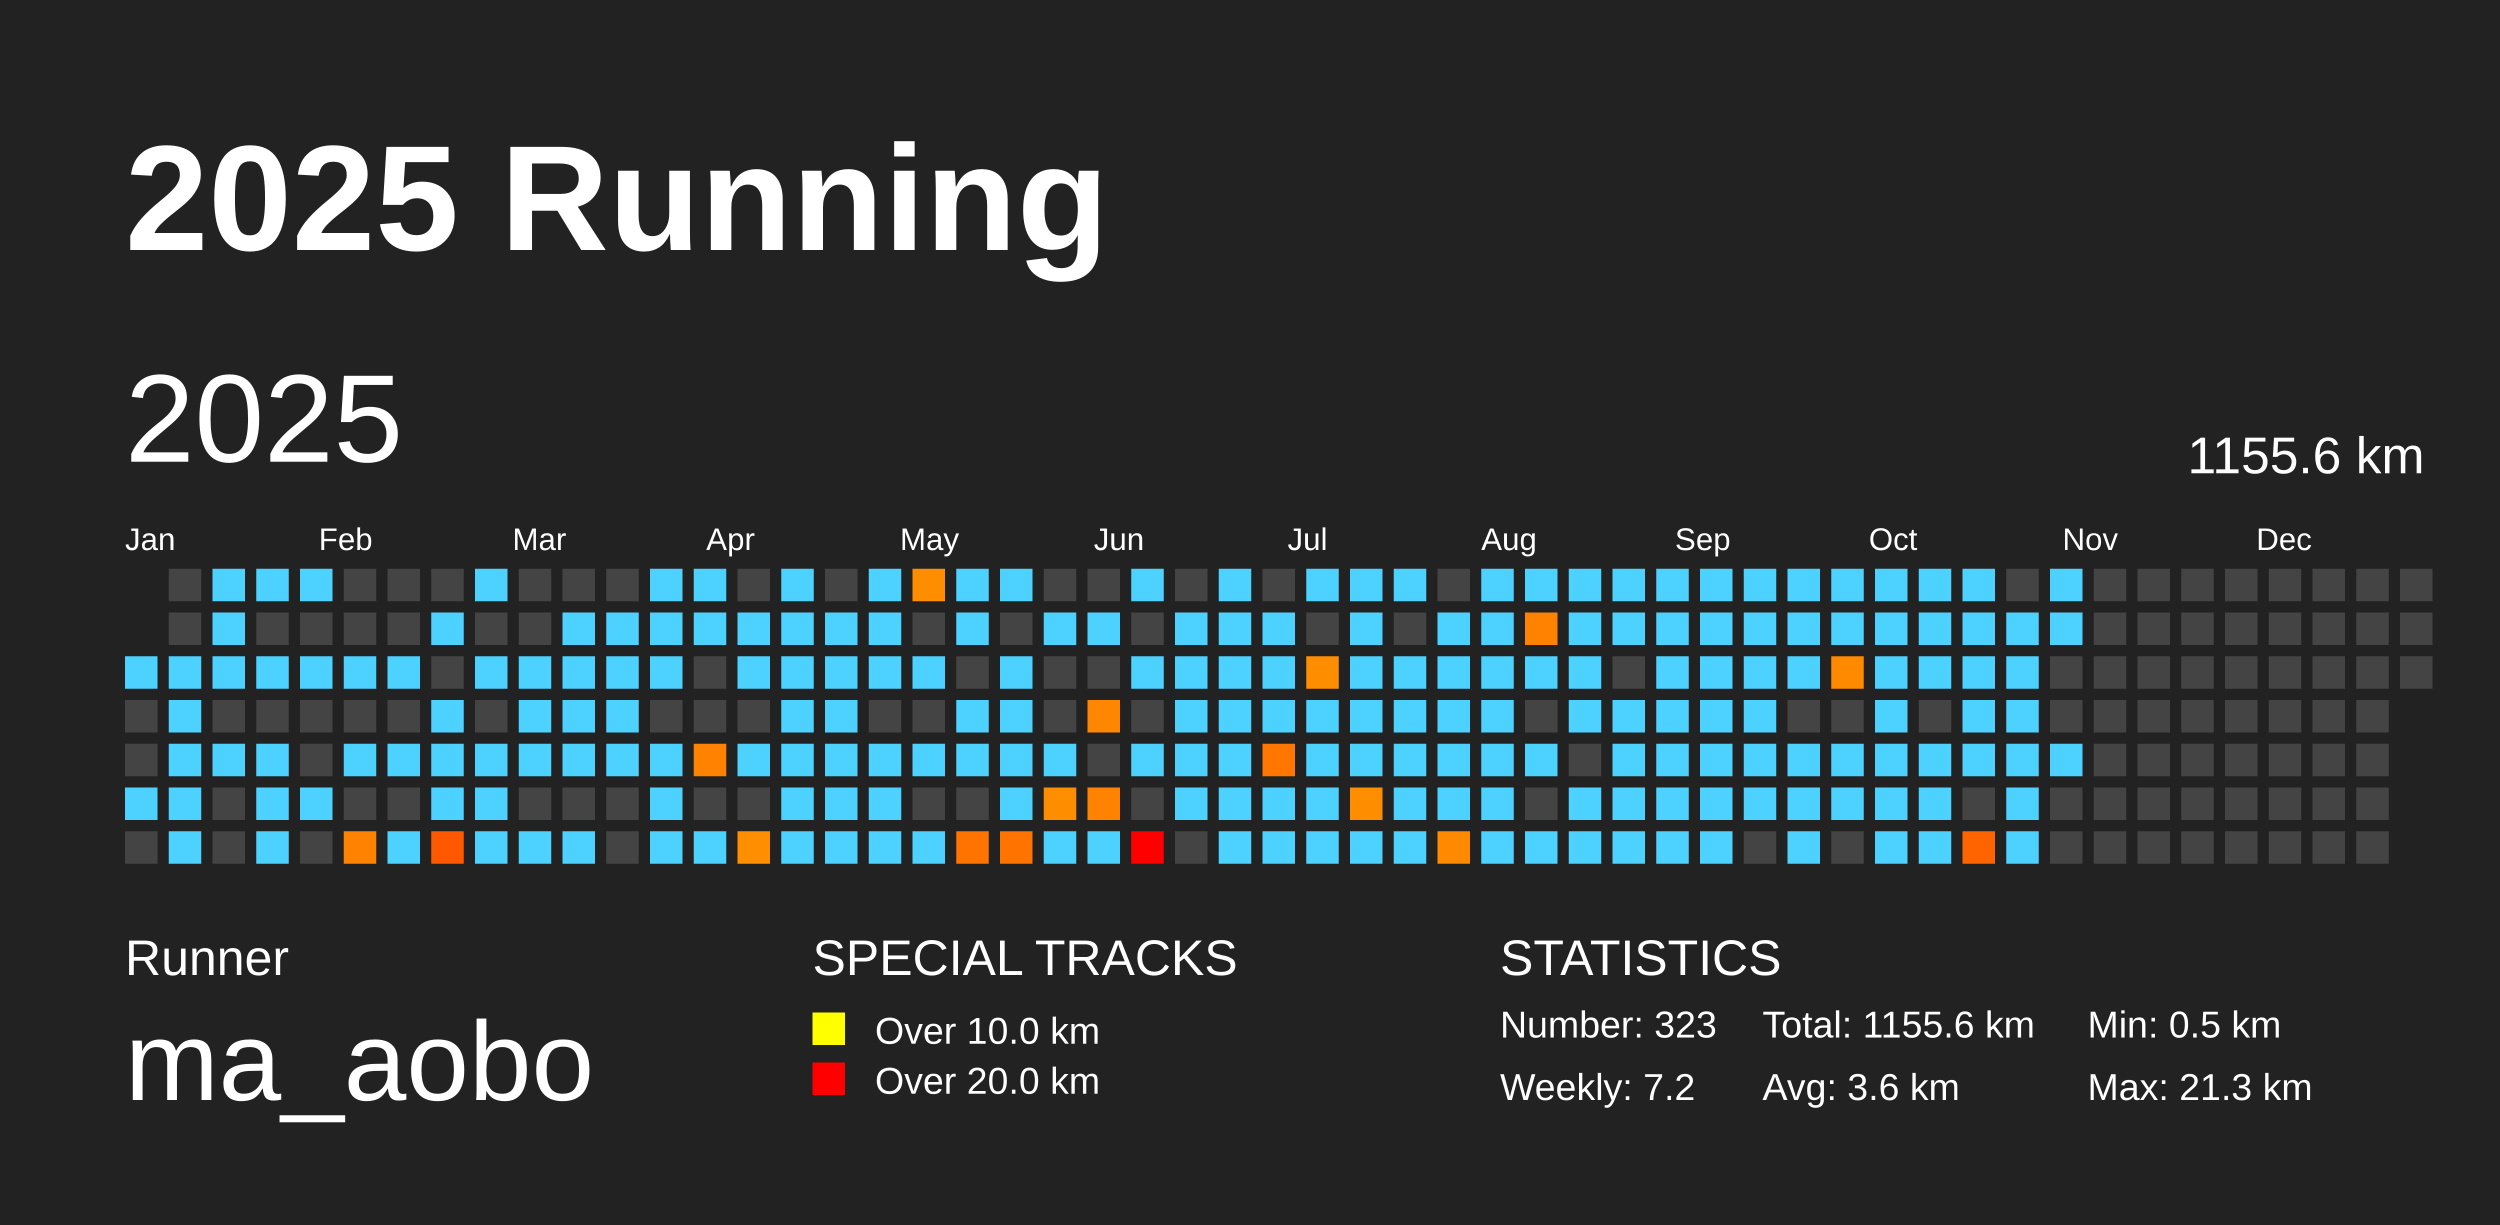
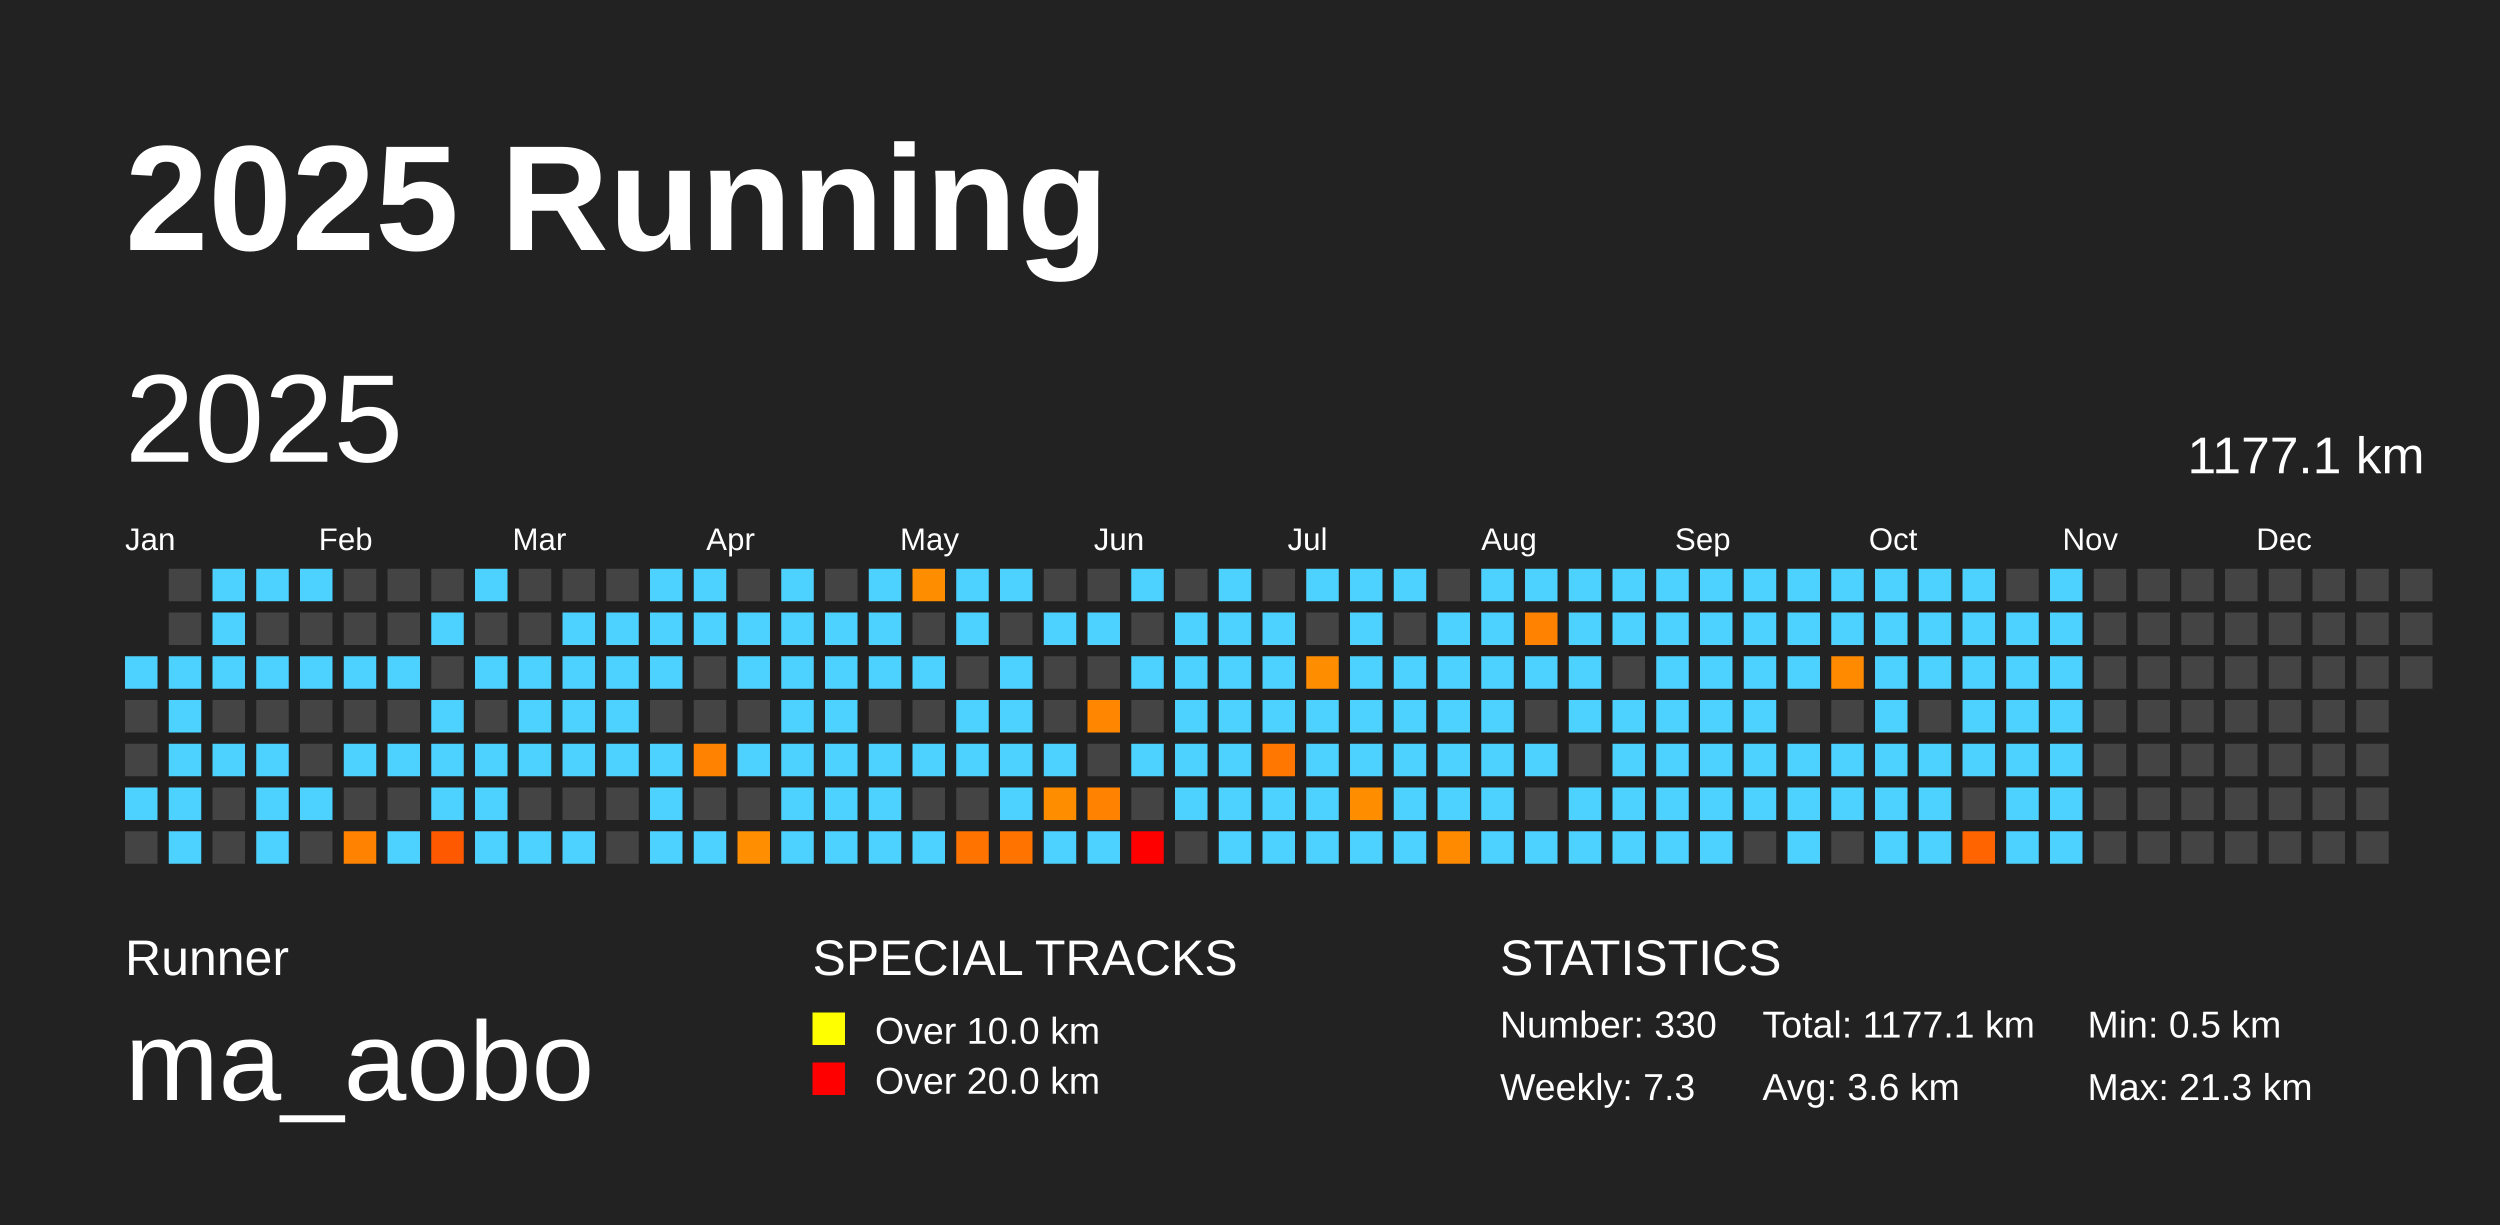
<svg xmlns="http://www.w3.org/2000/svg" baseProfile="full" height="98mm" version="1.1" viewBox="0,0,200,98" width="200mm">
  <defs />
  <rect fill="#222222" height="98" width="200" x="0" y="0" />
  <text fill="#FFFFFF" style="font-size:12px; font-family:Arial; font-weight:bold;" x="10" y="20">2025 Running</text>
  <text fill="#FFFFFF" style="font-size:4px; font-family:Arial" x="10" y="78">Runner</text>
  <text fill="#FFFFFF" style="font-size:9px; font-family:Arial" x="10" y="88">ma_aobo</text>
  <text fill="#FFFFFF" style="font-size:4px; font-family:Arial" x="65" y="78">SPECIAL TRACKS</text>
  <rect fill="yellow" height="2.6" width="2.6" x="65" y="81" />
  <text fill="#FFFFFF" style="font-size:3px; font-family:Arial" x="70" y="83.5">Over 10.0 km</text>
  <rect fill="red" height="2.6" width="2.6" x="65" y="85" />
  <text fill="#FFFFFF" style="font-size:3px; font-family:Arial" x="70" y="87.5">Over 20.0 km</text>
  <text fill="#FFFFFF" style="font-size:4px; font-family:Arial" x="120" y="78">STATISTICS</text>
-   <text fill="#FFFFFF" style="font-size:3px; font-family:Arial" x="120" y="83">Number: 323</text>
-   <text fill="#FFFFFF" style="font-size:3px; font-family:Arial" x="120" y="88">Weekly: 7.2</text>
-   <text fill="#FFFFFF" style="font-size:3px; font-family:Arial" x="141" y="83">Total: 1155.6 km</text>
+   <text fill="#FFFFFF" style="font-size:3px; font-family:Arial" x="120" y="83">Number: 330</text>
+   <text fill="#FFFFFF" style="font-size:3px; font-family:Arial" x="120" y="88">Weekly: 7.3</text>
+   <text fill="#FFFFFF" style="font-size:3px; font-family:Arial" x="141" y="83">Total: 1177.1 km</text>
  <text fill="#FFFFFF" style="font-size:3px; font-family:Arial" x="141" y="88">Avg: 3.6 km</text>
  <text fill="#FFFFFF" style="font-size:3px; font-family:Arial" x="167" y="83">Min: 0.5 km</text>
  <text fill="#FFFFFF" style="font-size:3px; font-family:Arial" x="167" y="88">Max: 21.3 km</text>
  <text dominant-baseline="hanging" fill="#FFFFFF" style="font-size:10.0px; font-family:Arial;" x="10" y="30">2025</text>
-   <text dominant-baseline="hanging" fill="#FFFFFF" style="font-size:4.125px; font-family:Arial;" x="175" y="35">1155.6 km</text>
+   <text dominant-baseline="hanging" fill="#FFFFFF" style="font-size:4.125px; font-family:Arial;" x="175" y="35">1177.1 km</text>
  <text fill="#FFFFFF" style="font-size:2.5px; font-family:Arial" x="10.0" y="44">Jan</text>
  <text fill="#FFFFFF" style="font-size:2.5px; font-family:Arial" x="25.5" y="44">Feb</text>
  <text fill="#FFFFFF" style="font-size:2.5px; font-family:Arial" x="41.0" y="44">Mar</text>
  <text fill="#FFFFFF" style="font-size:2.5px; font-family:Arial" x="56.5" y="44">Apr</text>
  <text fill="#FFFFFF" style="font-size:2.5px; font-family:Arial" x="72.0" y="44">May</text>
  <text fill="#FFFFFF" style="font-size:2.5px; font-family:Arial" x="87.5" y="44">Jun</text>
  <text fill="#FFFFFF" style="font-size:2.5px; font-family:Arial" x="103.0" y="44">Jul</text>
  <text fill="#FFFFFF" style="font-size:2.5px; font-family:Arial" x="118.5" y="44">Aug</text>
  <text fill="#FFFFFF" style="font-size:2.5px; font-family:Arial" x="134.0" y="44">Sep</text>
  <text fill="#FFFFFF" style="font-size:2.5px; font-family:Arial" x="149.5" y="44">Oct</text>
  <text fill="#FFFFFF" style="font-size:2.5px; font-family:Arial" x="165.0" y="44">Nov</text>
  <text fill="#FFFFFF" style="font-size:2.5px; font-family:Arial" x="180.5" y="44">Dec</text>
  <rect fill="#4dd2ff" height="2.6" width="2.6" x="10.0" y="52.5" />
  <rect fill="#444444" height="2.6" width="2.6" x="10.0" y="56.0" />
  <rect fill="#444444" height="2.6" width="2.6" x="10.0" y="59.5" />
  <rect fill="#4dd2ff" height="2.6" width="2.6" x="10.0" y="63.0" />
  <rect fill="#444444" height="2.6" width="2.6" x="10.0" y="66.5" />
  <rect fill="#444444" height="2.6" width="2.6" x="13.5" y="45.5" />
  <rect fill="#444444" height="2.6" width="2.6" x="13.5" y="49.0" />
  <rect fill="#4dd2ff" height="2.6" width="2.6" x="13.5" y="52.5" />
  <rect fill="#4dd2ff" height="2.6" width="2.6" x="13.5" y="56.0" />
  <rect fill="#4dd2ff" height="2.6" width="2.6" x="13.5" y="59.5" />
  <rect fill="#4dd2ff" height="2.6" width="2.6" x="13.5" y="63.0" />
  <rect fill="#4dd2ff" height="2.6" width="2.6" x="13.5" y="66.5" />
  <rect fill="#4dd2ff" height="2.6" width="2.6" x="17.0" y="45.5" />
  <rect fill="#4dd2ff" height="2.6" width="2.6" x="17.0" y="49.0" />
  <rect fill="#4dd2ff" height="2.6" width="2.6" x="17.0" y="52.5" />
  <rect fill="#444444" height="2.6" width="2.6" x="17.0" y="56.0" />
  <rect fill="#4dd2ff" height="2.6" width="2.6" x="17.0" y="59.5" />
  <rect fill="#444444" height="2.6" width="2.6" x="17.0" y="63.0" />
  <rect fill="#444444" height="2.6" width="2.6" x="17.0" y="66.5" />
  <rect fill="#4dd2ff" height="2.6" width="2.6" x="20.5" y="45.5" />
  <rect fill="#444444" height="2.6" width="2.6" x="20.5" y="49.0" />
  <rect fill="#4dd2ff" height="2.6" width="2.6" x="20.5" y="52.5" />
  <rect fill="#444444" height="2.6" width="2.6" x="20.5" y="56.0" />
  <rect fill="#4dd2ff" height="2.6" width="2.6" x="20.5" y="59.5" />
  <rect fill="#4dd2ff" height="2.6" width="2.6" x="20.5" y="63.0" />
  <rect fill="#4dd2ff" height="2.6" width="2.6" x="20.5" y="66.5" />
  <rect fill="#4dd2ff" height="2.6" width="2.6" x="24.0" y="45.5" />
  <rect fill="#444444" height="2.6" width="2.6" x="24.0" y="49.0" />
  <rect fill="#4dd2ff" height="2.6" width="2.6" x="24.0" y="52.5" />
  <rect fill="#444444" height="2.6" width="2.6" x="24.0" y="56.0" />
  <rect fill="#444444" height="2.6" width="2.6" x="24.0" y="59.5" />
  <rect fill="#4dd2ff" height="2.6" width="2.6" x="24.0" y="63.0" />
  <rect fill="#444444" height="2.6" width="2.6" x="24.0" y="66.5" />
  <rect fill="#444444" height="2.6" width="2.6" x="27.5" y="45.5" />
  <rect fill="#444444" height="2.6" width="2.6" x="27.5" y="49.0" />
  <rect fill="#4dd2ff" height="2.6" width="2.6" x="27.5" y="52.5" />
  <rect fill="#444444" height="2.6" width="2.6" x="27.5" y="56.0" />
  <rect fill="#4dd2ff" height="2.6" width="2.6" x="27.5" y="59.5" />
  <rect fill="#444444" height="2.6" width="2.6" x="27.5" y="63.0" />
  <rect fill="#ff8300" height="2.6" width="2.6" x="27.5" y="66.5" />
  <rect fill="#444444" height="2.6" width="2.6" x="31.0" y="45.5" />
  <rect fill="#444444" height="2.6" width="2.6" x="31.0" y="49.0" />
  <rect fill="#4dd2ff" height="2.6" width="2.6" x="31.0" y="52.5" />
  <rect fill="#444444" height="2.6" width="2.6" x="31.0" y="56.0" />
  <rect fill="#4dd2ff" height="2.6" width="2.6" x="31.0" y="59.5" />
  <rect fill="#444444" height="2.6" width="2.6" x="31.0" y="63.0" />
  <rect fill="#4dd2ff" height="2.6" width="2.6" x="31.0" y="66.5" />
  <rect fill="#444444" height="2.6" width="2.6" x="34.5" y="45.5" />
  <rect fill="#4dd2ff" height="2.6" width="2.6" x="34.5" y="49.0" />
  <rect fill="#444444" height="2.6" width="2.6" x="34.5" y="52.5" />
  <rect fill="#4dd2ff" height="2.6" width="2.6" x="34.5" y="56.0" />
  <rect fill="#4dd2ff" height="2.6" width="2.6" x="34.5" y="59.5" />
  <rect fill="#4dd2ff" height="2.6" width="2.6" x="34.5" y="63.0" />
  <rect fill="#ff5900" height="2.6" width="2.6" x="34.5" y="66.5" />
  <rect fill="#4dd2ff" height="2.6" width="2.6" x="38.0" y="45.5" />
  <rect fill="#444444" height="2.6" width="2.6" x="38.0" y="49.0" />
  <rect fill="#4dd2ff" height="2.6" width="2.6" x="38.0" y="52.5" />
  <rect fill="#444444" height="2.6" width="2.6" x="38.0" y="56.0" />
  <rect fill="#4dd2ff" height="2.6" width="2.6" x="38.0" y="59.5" />
  <rect fill="#4dd2ff" height="2.6" width="2.6" x="38.0" y="63.0" />
  <rect fill="#4dd2ff" height="2.6" width="2.6" x="38.0" y="66.5" />
  <rect fill="#444444" height="2.6" width="2.6" x="41.5" y="45.5" />
  <rect fill="#444444" height="2.6" width="2.6" x="41.5" y="49.0" />
  <rect fill="#4dd2ff" height="2.6" width="2.6" x="41.5" y="52.5" />
  <rect fill="#4dd2ff" height="2.6" width="2.6" x="41.5" y="56.0" />
  <rect fill="#4dd2ff" height="2.6" width="2.6" x="41.5" y="59.5" />
  <rect fill="#444444" height="2.6" width="2.6" x="41.5" y="63.0" />
  <rect fill="#4dd2ff" height="2.6" width="2.6" x="41.5" y="66.5" />
  <rect fill="#444444" height="2.6" width="2.6" x="45.0" y="45.5" />
  <rect fill="#4dd2ff" height="2.6" width="2.6" x="45.0" y="49.0" />
  <rect fill="#4dd2ff" height="2.6" width="2.6" x="45.0" y="52.5" />
  <rect fill="#4dd2ff" height="2.6" width="2.6" x="45.0" y="56.0" />
  <rect fill="#4dd2ff" height="2.6" width="2.6" x="45.0" y="59.5" />
  <rect fill="#444444" height="2.6" width="2.6" x="45.0" y="63.0" />
  <rect fill="#4dd2ff" height="2.6" width="2.6" x="45.0" y="66.5" />
  <rect fill="#444444" height="2.6" width="2.6" x="48.5" y="45.5" />
  <rect fill="#4dd2ff" height="2.6" width="2.6" x="48.5" y="49.0" />
  <rect fill="#4dd2ff" height="2.6" width="2.6" x="48.5" y="52.5" />
  <rect fill="#4dd2ff" height="2.6" width="2.6" x="48.5" y="56.0" />
  <rect fill="#4dd2ff" height="2.6" width="2.6" x="48.5" y="59.5" />
  <rect fill="#444444" height="2.6" width="2.6" x="48.5" y="63.0" />
  <rect fill="#444444" height="2.6" width="2.6" x="48.5" y="66.5" />
  <rect fill="#4dd2ff" height="2.6" width="2.6" x="52.0" y="45.5" />
  <rect fill="#4dd2ff" height="2.6" width="2.6" x="52.0" y="49.0" />
  <rect fill="#4dd2ff" height="2.6" width="2.6" x="52.0" y="52.5" />
  <rect fill="#444444" height="2.6" width="2.6" x="52.0" y="56.0" />
  <rect fill="#4dd2ff" height="2.6" width="2.6" x="52.0" y="59.5" />
  <rect fill="#4dd2ff" height="2.6" width="2.6" x="52.0" y="63.0" />
  <rect fill="#4dd2ff" height="2.6" width="2.6" x="52.0" y="66.5" />
  <rect fill="#4dd2ff" height="2.6" width="2.6" x="55.5" y="45.5" />
  <rect fill="#4dd2ff" height="2.6" width="2.6" x="55.5" y="49.0" />
  <rect fill="#444444" height="2.6" width="2.6" x="55.5" y="52.5" />
  <rect fill="#444444" height="2.6" width="2.6" x="55.5" y="56.0" />
  <rect fill="#ff8200" height="2.6" width="2.6" x="55.5" y="59.5" />
  <rect fill="#444444" height="2.6" width="2.6" x="55.5" y="63.0" />
  <rect fill="#4dd2ff" height="2.6" width="2.6" x="55.5" y="66.5" />
  <rect fill="#444444" height="2.6" width="2.6" x="59.0" y="45.5" />
  <rect fill="#4dd2ff" height="2.6" width="2.6" x="59.0" y="49.0" />
  <rect fill="#4dd2ff" height="2.6" width="2.6" x="59.0" y="52.5" />
  <rect fill="#444444" height="2.6" width="2.6" x="59.0" y="56.0" />
  <rect fill="#4dd2ff" height="2.6" width="2.6" x="59.0" y="59.5" />
  <rect fill="#444444" height="2.6" width="2.6" x="59.0" y="63.0" />
  <rect fill="#ff8f00" height="2.6" width="2.6" x="59.0" y="66.5" />
  <rect fill="#4dd2ff" height="2.6" width="2.6" x="62.5" y="45.5" />
  <rect fill="#4dd2ff" height="2.6" width="2.6" x="62.5" y="49.0" />
  <rect fill="#4dd2ff" height="2.6" width="2.6" x="62.5" y="52.5" />
  <rect fill="#4dd2ff" height="2.6" width="2.6" x="62.5" y="56.0" />
  <rect fill="#4dd2ff" height="2.6" width="2.6" x="62.5" y="59.5" />
  <rect fill="#4dd2ff" height="2.6" width="2.6" x="62.5" y="63.0" />
  <rect fill="#4dd2ff" height="2.6" width="2.6" x="62.5" y="66.5" />
  <rect fill="#444444" height="2.6" width="2.6" x="66.0" y="45.5" />
  <rect fill="#4dd2ff" height="2.6" width="2.6" x="66.0" y="49.0" />
  <rect fill="#4dd2ff" height="2.6" width="2.6" x="66.0" y="52.5" />
  <rect fill="#4dd2ff" height="2.6" width="2.6" x="66.0" y="56.0" />
  <rect fill="#4dd2ff" height="2.6" width="2.6" x="66.0" y="59.5" />
  <rect fill="#4dd2ff" height="2.6" width="2.6" x="66.0" y="63.0" />
  <rect fill="#4dd2ff" height="2.6" width="2.6" x="66.0" y="66.5" />
  <rect fill="#4dd2ff" height="2.6" width="2.6" x="69.5" y="45.5" />
  <rect fill="#4dd2ff" height="2.6" width="2.6" x="69.5" y="49.0" />
  <rect fill="#4dd2ff" height="2.6" width="2.6" x="69.5" y="52.5" />
  <rect fill="#444444" height="2.6" width="2.6" x="69.5" y="56.0" />
  <rect fill="#4dd2ff" height="2.6" width="2.6" x="69.5" y="59.5" />
  <rect fill="#4dd2ff" height="2.6" width="2.6" x="69.5" y="63.0" />
  <rect fill="#4dd2ff" height="2.6" width="2.6" x="69.5" y="66.5" />
  <rect fill="#ff8d00" height="2.6" width="2.6" x="73.0" y="45.5" />
  <rect fill="#444444" height="2.6" width="2.6" x="73.0" y="49.0" />
  <rect fill="#4dd2ff" height="2.6" width="2.6" x="73.0" y="52.5" />
  <rect fill="#444444" height="2.6" width="2.6" x="73.0" y="56.0" />
  <rect fill="#4dd2ff" height="2.6" width="2.6" x="73.0" y="59.5" />
  <rect fill="#444444" height="2.6" width="2.6" x="73.0" y="63.0" />
  <rect fill="#4dd2ff" height="2.6" width="2.6" x="73.0" y="66.5" />
  <rect fill="#4dd2ff" height="2.6" width="2.6" x="76.5" y="45.5" />
  <rect fill="#4dd2ff" height="2.6" width="2.6" x="76.5" y="49.0" />
  <rect fill="#444444" height="2.6" width="2.6" x="76.5" y="52.5" />
  <rect fill="#4dd2ff" height="2.6" width="2.6" x="76.5" y="56.0" />
  <rect fill="#4dd2ff" height="2.6" width="2.6" x="76.5" y="59.5" />
  <rect fill="#444444" height="2.6" width="2.6" x="76.5" y="63.0" />
  <rect fill="#ff7400" height="2.6" width="2.6" x="76.5" y="66.5" />
  <rect fill="#4dd2ff" height="2.6" width="2.6" x="80.0" y="45.5" />
  <rect fill="#444444" height="2.6" width="2.6" x="80.0" y="49.0" />
  <rect fill="#4dd2ff" height="2.6" width="2.6" x="80.0" y="52.5" />
  <rect fill="#4dd2ff" height="2.6" width="2.6" x="80.0" y="56.0" />
  <rect fill="#4dd2ff" height="2.6" width="2.6" x="80.0" y="59.5" />
  <rect fill="#4dd2ff" height="2.6" width="2.6" x="80.0" y="63.0" />
  <rect fill="#ff7400" height="2.6" width="2.6" x="80.0" y="66.5" />
  <rect fill="#444444" height="2.6" width="2.6" x="83.5" y="45.5" />
  <rect fill="#4dd2ff" height="2.6" width="2.6" x="83.5" y="49.0" />
  <rect fill="#444444" height="2.6" width="2.6" x="83.5" y="52.5" />
  <rect fill="#444444" height="2.6" width="2.6" x="83.5" y="56.0" />
  <rect fill="#4dd2ff" height="2.6" width="2.6" x="83.5" y="59.5" />
  <rect fill="#ff8d00" height="2.6" width="2.6" x="83.5" y="63.0" />
  <rect fill="#4dd2ff" height="2.6" width="2.6" x="83.5" y="66.5" />
  <rect fill="#444444" height="2.6" width="2.6" x="87.0" y="45.5" />
  <rect fill="#4dd2ff" height="2.6" width="2.6" x="87.0" y="49.0" />
  <rect fill="#444444" height="2.6" width="2.6" x="87.0" y="52.5" />
  <rect fill="#ff8600" height="2.6" width="2.6" x="87.0" y="56.0" />
  <rect fill="#444444" height="2.6" width="2.6" x="87.0" y="59.5" />
  <rect fill="#ff8300" height="2.6" width="2.6" x="87.0" y="63.0" />
  <rect fill="#4dd2ff" height="2.6" width="2.6" x="87.0" y="66.5" />
  <rect fill="#4dd2ff" height="2.6" width="2.6" x="90.5" y="45.5" />
  <rect fill="#444444" height="2.6" width="2.6" x="90.5" y="49.0" />
  <rect fill="#4dd2ff" height="2.6" width="2.6" x="90.5" y="52.5" />
  <rect fill="#444444" height="2.6" width="2.6" x="90.5" y="56.0" />
  <rect fill="#4dd2ff" height="2.6" width="2.6" x="90.5" y="59.5" />
  <rect fill="#444444" height="2.6" width="2.6" x="90.5" y="63.0" />
  <rect fill="red" height="2.6" width="2.6" x="90.5" y="66.5" />
  <rect fill="#444444" height="2.6" width="2.6" x="94.0" y="45.5" />
  <rect fill="#4dd2ff" height="2.6" width="2.6" x="94.0" y="49.0" />
  <rect fill="#4dd2ff" height="2.6" width="2.6" x="94.0" y="52.5" />
  <rect fill="#4dd2ff" height="2.6" width="2.6" x="94.0" y="56.0" />
  <rect fill="#4dd2ff" height="2.6" width="2.6" x="94.0" y="59.5" />
  <rect fill="#4dd2ff" height="2.6" width="2.6" x="94.0" y="63.0" />
  <rect fill="#444444" height="2.6" width="2.6" x="94.0" y="66.5" />
  <rect fill="#4dd2ff" height="2.6" width="2.6" x="97.5" y="45.5" />
  <rect fill="#4dd2ff" height="2.6" width="2.6" x="97.5" y="49.0" />
  <rect fill="#4dd2ff" height="2.6" width="2.6" x="97.5" y="52.5" />
  <rect fill="#4dd2ff" height="2.6" width="2.6" x="97.5" y="56.0" />
  <rect fill="#4dd2ff" height="2.6" width="2.6" x="97.5" y="59.5" />
  <rect fill="#4dd2ff" height="2.6" width="2.6" x="97.5" y="63.0" />
  <rect fill="#4dd2ff" height="2.6" width="2.6" x="97.5" y="66.5" />
  <rect fill="#444444" height="2.6" width="2.6" x="101.0" y="45.5" />
  <rect fill="#4dd2ff" height="2.6" width="2.6" x="101.0" y="49.0" />
  <rect fill="#4dd2ff" height="2.6" width="2.6" x="101.0" y="52.5" />
  <rect fill="#4dd2ff" height="2.6" width="2.6" x="101.0" y="56.0" />
  <rect fill="#ff7700" height="2.6" width="2.6" x="101.0" y="59.5" />
  <rect fill="#4dd2ff" height="2.6" width="2.6" x="101.0" y="63.0" />
  <rect fill="#4dd2ff" height="2.6" width="2.6" x="101.0" y="66.5" />
  <rect fill="#4dd2ff" height="2.6" width="2.6" x="104.5" y="45.5" />
  <rect fill="#444444" height="2.6" width="2.6" x="104.5" y="49.0" />
  <rect fill="#ff8d00" height="2.6" width="2.6" x="104.5" y="52.5" />
  <rect fill="#4dd2ff" height="2.6" width="2.6" x="104.5" y="56.0" />
  <rect fill="#4dd2ff" height="2.6" width="2.6" x="104.5" y="59.5" />
  <rect fill="#4dd2ff" height="2.6" width="2.6" x="104.5" y="63.0" />
  <rect fill="#4dd2ff" height="2.6" width="2.6" x="104.5" y="66.5" />
  <rect fill="#4dd2ff" height="2.6" width="2.6" x="108.0" y="45.5" />
  <rect fill="#4dd2ff" height="2.6" width="2.6" x="108.0" y="49.0" />
  <rect fill="#4dd2ff" height="2.6" width="2.6" x="108.0" y="52.5" />
  <rect fill="#4dd2ff" height="2.6" width="2.6" x="108.0" y="56.0" />
  <rect fill="#4dd2ff" height="2.6" width="2.6" x="108.0" y="59.5" />
  <rect fill="#ff8d00" height="2.6" width="2.6" x="108.0" y="63.0" />
  <rect fill="#4dd2ff" height="2.6" width="2.6" x="108.0" y="66.5" />
  <rect fill="#4dd2ff" height="2.6" width="2.6" x="111.5" y="45.5" />
  <rect fill="#444444" height="2.6" width="2.6" x="111.5" y="49.0" />
  <rect fill="#4dd2ff" height="2.6" width="2.6" x="111.5" y="52.5" />
  <rect fill="#4dd2ff" height="2.6" width="2.6" x="111.5" y="56.0" />
  <rect fill="#4dd2ff" height="2.6" width="2.6" x="111.5" y="59.5" />
  <rect fill="#4dd2ff" height="2.6" width="2.6" x="111.5" y="63.0" />
  <rect fill="#4dd2ff" height="2.6" width="2.6" x="111.5" y="66.5" />
  <rect fill="#444444" height="2.6" width="2.6" x="115.0" y="45.5" />
  <rect fill="#4dd2ff" height="2.6" width="2.6" x="115.0" y="49.0" />
  <rect fill="#4dd2ff" height="2.6" width="2.6" x="115.0" y="52.5" />
  <rect fill="#4dd2ff" height="2.6" width="2.6" x="115.0" y="56.0" />
  <rect fill="#4dd2ff" height="2.6" width="2.6" x="115.0" y="59.5" />
  <rect fill="#4dd2ff" height="2.6" width="2.6" x="115.0" y="63.0" />
  <rect fill="#ff8a00" height="2.6" width="2.6" x="115.0" y="66.5" />
  <rect fill="#4dd2ff" height="2.6" width="2.6" x="118.5" y="45.5" />
  <rect fill="#4dd2ff" height="2.6" width="2.6" x="118.5" y="49.0" />
  <rect fill="#4dd2ff" height="2.6" width="2.6" x="118.5" y="52.5" />
  <rect fill="#4dd2ff" height="2.6" width="2.6" x="118.5" y="56.0" />
  <rect fill="#4dd2ff" height="2.6" width="2.6" x="118.5" y="59.5" />
  <rect fill="#4dd2ff" height="2.6" width="2.6" x="118.5" y="63.0" />
  <rect fill="#4dd2ff" height="2.6" width="2.6" x="118.5" y="66.5" />
  <rect fill="#4dd2ff" height="2.6" width="2.6" x="122.0" y="45.5" />
  <rect fill="#ff8200" height="2.6" width="2.6" x="122.0" y="49.0" />
  <rect fill="#4dd2ff" height="2.6" width="2.6" x="122.0" y="52.5" />
  <rect fill="#444444" height="2.6" width="2.6" x="122.0" y="56.0" />
  <rect fill="#4dd2ff" height="2.6" width="2.6" x="122.0" y="59.5" />
  <rect fill="#444444" height="2.6" width="2.6" x="122.0" y="63.0" />
  <rect fill="#4dd2ff" height="2.6" width="2.6" x="122.0" y="66.5" />
  <rect fill="#4dd2ff" height="2.6" width="2.6" x="125.5" y="45.5" />
  <rect fill="#4dd2ff" height="2.6" width="2.6" x="125.5" y="49.0" />
  <rect fill="#4dd2ff" height="2.6" width="2.6" x="125.5" y="52.5" />
  <rect fill="#4dd2ff" height="2.6" width="2.6" x="125.5" y="56.0" />
  <rect fill="#444444" height="2.6" width="2.6" x="125.5" y="59.5" />
  <rect fill="#4dd2ff" height="2.6" width="2.6" x="125.5" y="63.0" />
  <rect fill="#4dd2ff" height="2.6" width="2.6" x="125.5" y="66.5" />
  <rect fill="#4dd2ff" height="2.6" width="2.6" x="129.0" y="45.5" />
  <rect fill="#4dd2ff" height="2.6" width="2.6" x="129.0" y="49.0" />
  <rect fill="#444444" height="2.6" width="2.6" x="129.0" y="52.5" />
  <rect fill="#4dd2ff" height="2.6" width="2.6" x="129.0" y="56.0" />
  <rect fill="#4dd2ff" height="2.6" width="2.6" x="129.0" y="59.5" />
  <rect fill="#4dd2ff" height="2.6" width="2.6" x="129.0" y="63.0" />
  <rect fill="#4dd2ff" height="2.6" width="2.6" x="129.0" y="66.5" />
  <rect fill="#4dd2ff" height="2.6" width="2.6" x="132.5" y="45.5" />
  <rect fill="#4dd2ff" height="2.6" width="2.6" x="132.5" y="49.0" />
  <rect fill="#4dd2ff" height="2.6" width="2.6" x="132.5" y="52.5" />
  <rect fill="#4dd2ff" height="2.6" width="2.6" x="132.5" y="56.0" />
  <rect fill="#4dd2ff" height="2.6" width="2.6" x="132.5" y="59.5" />
  <rect fill="#4dd2ff" height="2.6" width="2.6" x="132.5" y="63.0" />
  <rect fill="#4dd2ff" height="2.6" width="2.6" x="132.5" y="66.5" />
  <rect fill="#4dd2ff" height="2.6" width="2.6" x="136.0" y="45.5" />
  <rect fill="#4dd2ff" height="2.6" width="2.6" x="136.0" y="49.0" />
  <rect fill="#4dd2ff" height="2.6" width="2.6" x="136.0" y="52.5" />
  <rect fill="#4dd2ff" height="2.6" width="2.6" x="136.0" y="56.0" />
  <rect fill="#4dd2ff" height="2.6" width="2.6" x="136.0" y="59.5" />
  <rect fill="#4dd2ff" height="2.6" width="2.6" x="136.0" y="63.0" />
  <rect fill="#4dd2ff" height="2.6" width="2.6" x="136.0" y="66.5" />
  <rect fill="#4dd2ff" height="2.6" width="2.6" x="139.5" y="45.5" />
  <rect fill="#4dd2ff" height="2.6" width="2.6" x="139.5" y="49.0" />
  <rect fill="#4dd2ff" height="2.6" width="2.6" x="139.5" y="52.5" />
  <rect fill="#4dd2ff" height="2.6" width="2.6" x="139.5" y="56.0" />
  <rect fill="#4dd2ff" height="2.6" width="2.6" x="139.5" y="59.5" />
  <rect fill="#4dd2ff" height="2.6" width="2.6" x="139.5" y="63.0" />
  <rect fill="#444444" height="2.6" width="2.6" x="139.5" y="66.5" />
  <rect fill="#4dd2ff" height="2.6" width="2.6" x="143.0" y="45.5" />
  <rect fill="#4dd2ff" height="2.6" width="2.6" x="143.0" y="49.0" />
  <rect fill="#4dd2ff" height="2.6" width="2.6" x="143.0" y="52.5" />
  <rect fill="#444444" height="2.6" width="2.6" x="143.0" y="56.0" />
  <rect fill="#4dd2ff" height="2.6" width="2.6" x="143.0" y="59.5" />
  <rect fill="#4dd2ff" height="2.6" width="2.6" x="143.0" y="63.0" />
  <rect fill="#4dd2ff" height="2.6" width="2.6" x="143.0" y="66.5" />
  <rect fill="#4dd2ff" height="2.6" width="2.6" x="146.5" y="45.5" />
  <rect fill="#4dd2ff" height="2.6" width="2.6" x="146.5" y="49.0" />
  <rect fill="#ff8a00" height="2.6" width="2.6" x="146.5" y="52.5" />
  <rect fill="#444444" height="2.6" width="2.6" x="146.5" y="56.0" />
  <rect fill="#4dd2ff" height="2.6" width="2.6" x="146.5" y="59.5" />
  <rect fill="#4dd2ff" height="2.6" width="2.6" x="146.5" y="63.0" />
  <rect fill="#444444" height="2.6" width="2.6" x="146.5" y="66.5" />
  <rect fill="#4dd2ff" height="2.6" width="2.6" x="150.0" y="45.5" />
  <rect fill="#4dd2ff" height="2.6" width="2.6" x="150.0" y="49.0" />
  <rect fill="#4dd2ff" height="2.6" width="2.6" x="150.0" y="52.5" />
  <rect fill="#4dd2ff" height="2.6" width="2.6" x="150.0" y="56.0" />
  <rect fill="#4dd2ff" height="2.6" width="2.6" x="150.0" y="59.5" />
  <rect fill="#4dd2ff" height="2.6" width="2.6" x="150.0" y="63.0" />
  <rect fill="#4dd2ff" height="2.6" width="2.6" x="150.0" y="66.5" />
  <rect fill="#4dd2ff" height="2.6" width="2.6" x="153.5" y="45.5" />
  <rect fill="#4dd2ff" height="2.6" width="2.6" x="153.5" y="49.0" />
  <rect fill="#4dd2ff" height="2.6" width="2.6" x="153.5" y="52.5" />
  <rect fill="#444444" height="2.6" width="2.6" x="153.5" y="56.0" />
  <rect fill="#4dd2ff" height="2.6" width="2.6" x="153.5" y="59.5" />
  <rect fill="#4dd2ff" height="2.6" width="2.6" x="153.5" y="63.0" />
  <rect fill="#4dd2ff" height="2.6" width="2.6" x="153.5" y="66.5" />
  <rect fill="#4dd2ff" height="2.6" width="2.6" x="157.0" y="45.5" />
  <rect fill="#4dd2ff" height="2.6" width="2.6" x="157.0" y="49.0" />
  <rect fill="#4dd2ff" height="2.6" width="2.6" x="157.0" y="52.5" />
  <rect fill="#4dd2ff" height="2.6" width="2.6" x="157.0" y="56.0" />
  <rect fill="#4dd2ff" height="2.6" width="2.6" x="157.0" y="59.5" />
  <rect fill="#444444" height="2.6" width="2.6" x="157.0" y="63.0" />
  <rect fill="#ff6400" height="2.6" width="2.6" x="157.0" y="66.5" />
  <rect fill="#444444" height="2.6" width="2.6" x="160.5" y="45.5" />
  <rect fill="#4dd2ff" height="2.6" width="2.6" x="160.5" y="49.0" />
  <rect fill="#4dd2ff" height="2.6" width="2.6" x="160.5" y="52.5" />
  <rect fill="#4dd2ff" height="2.6" width="2.6" x="160.5" y="56.0" />
  <rect fill="#4dd2ff" height="2.6" width="2.6" x="160.5" y="59.5" />
  <rect fill="#4dd2ff" height="2.6" width="2.6" x="160.5" y="63.0" />
  <rect fill="#4dd2ff" height="2.6" width="2.6" x="160.5" y="66.5" />
  <rect fill="#4dd2ff" height="2.6" width="2.6" x="164.0" y="45.5" />
  <rect fill="#4dd2ff" height="2.6" width="2.6" x="164.0" y="49.0" />
-   <rect fill="#444444" height="2.6" width="2.6" x="164.0" y="52.5" />
-   <rect fill="#444444" height="2.6" width="2.6" x="164.0" y="56.0" />
+   <rect fill="#4dd2ff" height="2.6" width="2.6" x="164.0" y="52.5" />
+   <rect fill="#4dd2ff" height="2.6" width="2.6" x="164.0" y="56.0" />
  <rect fill="#4dd2ff" height="2.6" width="2.6" x="164.0" y="59.5" />
-   <rect fill="#444444" height="2.6" width="2.6" x="164.0" y="63.0" />
-   <rect fill="#444444" height="2.6" width="2.6" x="164.0" y="66.5" />
+   <rect fill="#4dd2ff" height="2.6" width="2.6" x="164.0" y="63.0" />
+   <rect fill="#4dd2ff" height="2.6" width="2.6" x="164.0" y="66.5" />
  <rect fill="#444444" height="2.6" width="2.6" x="167.5" y="45.5" />
  <rect fill="#444444" height="2.6" width="2.6" x="167.5" y="49.0" />
  <rect fill="#444444" height="2.6" width="2.6" x="167.5" y="52.5" />
  <rect fill="#444444" height="2.6" width="2.6" x="167.5" y="56.0" />
  <rect fill="#444444" height="2.6" width="2.6" x="167.5" y="59.5" />
  <rect fill="#444444" height="2.6" width="2.6" x="167.5" y="63.0" />
  <rect fill="#444444" height="2.6" width="2.6" x="167.5" y="66.5" />
  <rect fill="#444444" height="2.6" width="2.6" x="171.0" y="45.5" />
  <rect fill="#444444" height="2.6" width="2.6" x="171.0" y="49.0" />
  <rect fill="#444444" height="2.6" width="2.6" x="171.0" y="52.5" />
  <rect fill="#444444" height="2.6" width="2.6" x="171.0" y="56.0" />
  <rect fill="#444444" height="2.6" width="2.6" x="171.0" y="59.5" />
  <rect fill="#444444" height="2.6" width="2.6" x="171.0" y="63.0" />
  <rect fill="#444444" height="2.6" width="2.6" x="171.0" y="66.5" />
  <rect fill="#444444" height="2.6" width="2.6" x="174.5" y="45.5" />
  <rect fill="#444444" height="2.6" width="2.6" x="174.5" y="49.0" />
  <rect fill="#444444" height="2.6" width="2.6" x="174.5" y="52.5" />
  <rect fill="#444444" height="2.6" width="2.6" x="174.5" y="56.0" />
  <rect fill="#444444" height="2.6" width="2.6" x="174.5" y="59.5" />
  <rect fill="#444444" height="2.6" width="2.6" x="174.5" y="63.0" />
  <rect fill="#444444" height="2.6" width="2.6" x="174.5" y="66.5" />
  <rect fill="#444444" height="2.6" width="2.6" x="178.0" y="45.5" />
  <rect fill="#444444" height="2.6" width="2.6" x="178.0" y="49.0" />
  <rect fill="#444444" height="2.6" width="2.6" x="178.0" y="52.5" />
  <rect fill="#444444" height="2.6" width="2.6" x="178.0" y="56.0" />
  <rect fill="#444444" height="2.6" width="2.6" x="178.0" y="59.5" />
  <rect fill="#444444" height="2.6" width="2.6" x="178.0" y="63.0" />
  <rect fill="#444444" height="2.6" width="2.6" x="178.0" y="66.5" />
  <rect fill="#444444" height="2.6" width="2.6" x="181.5" y="45.5" />
  <rect fill="#444444" height="2.6" width="2.6" x="181.5" y="49.0" />
  <rect fill="#444444" height="2.6" width="2.6" x="181.5" y="52.5" />
  <rect fill="#444444" height="2.6" width="2.6" x="181.5" y="56.0" />
  <rect fill="#444444" height="2.6" width="2.6" x="181.5" y="59.5" />
  <rect fill="#444444" height="2.6" width="2.6" x="181.5" y="63.0" />
  <rect fill="#444444" height="2.6" width="2.6" x="181.5" y="66.5" />
  <rect fill="#444444" height="2.6" width="2.6" x="185.0" y="45.5" />
  <rect fill="#444444" height="2.6" width="2.6" x="185.0" y="49.0" />
  <rect fill="#444444" height="2.6" width="2.6" x="185.0" y="52.5" />
  <rect fill="#444444" height="2.6" width="2.6" x="185.0" y="56.0" />
  <rect fill="#444444" height="2.6" width="2.6" x="185.0" y="59.5" />
  <rect fill="#444444" height="2.6" width="2.6" x="185.0" y="63.0" />
  <rect fill="#444444" height="2.6" width="2.6" x="185.0" y="66.5" />
  <rect fill="#444444" height="2.6" width="2.6" x="188.5" y="45.5" />
  <rect fill="#444444" height="2.6" width="2.6" x="188.5" y="49.0" />
  <rect fill="#444444" height="2.6" width="2.6" x="188.5" y="52.5" />
  <rect fill="#444444" height="2.6" width="2.6" x="188.5" y="56.0" />
  <rect fill="#444444" height="2.6" width="2.6" x="188.5" y="59.5" />
  <rect fill="#444444" height="2.6" width="2.6" x="188.5" y="63.0" />
  <rect fill="#444444" height="2.6" width="2.6" x="188.5" y="66.5" />
  <rect fill="#444444" height="2.6" width="2.6" x="192.0" y="45.5" />
  <rect fill="#444444" height="2.6" width="2.6" x="192.0" y="49.0" />
  <rect fill="#444444" height="2.6" width="2.6" x="192.0" y="52.5" />
</svg>
